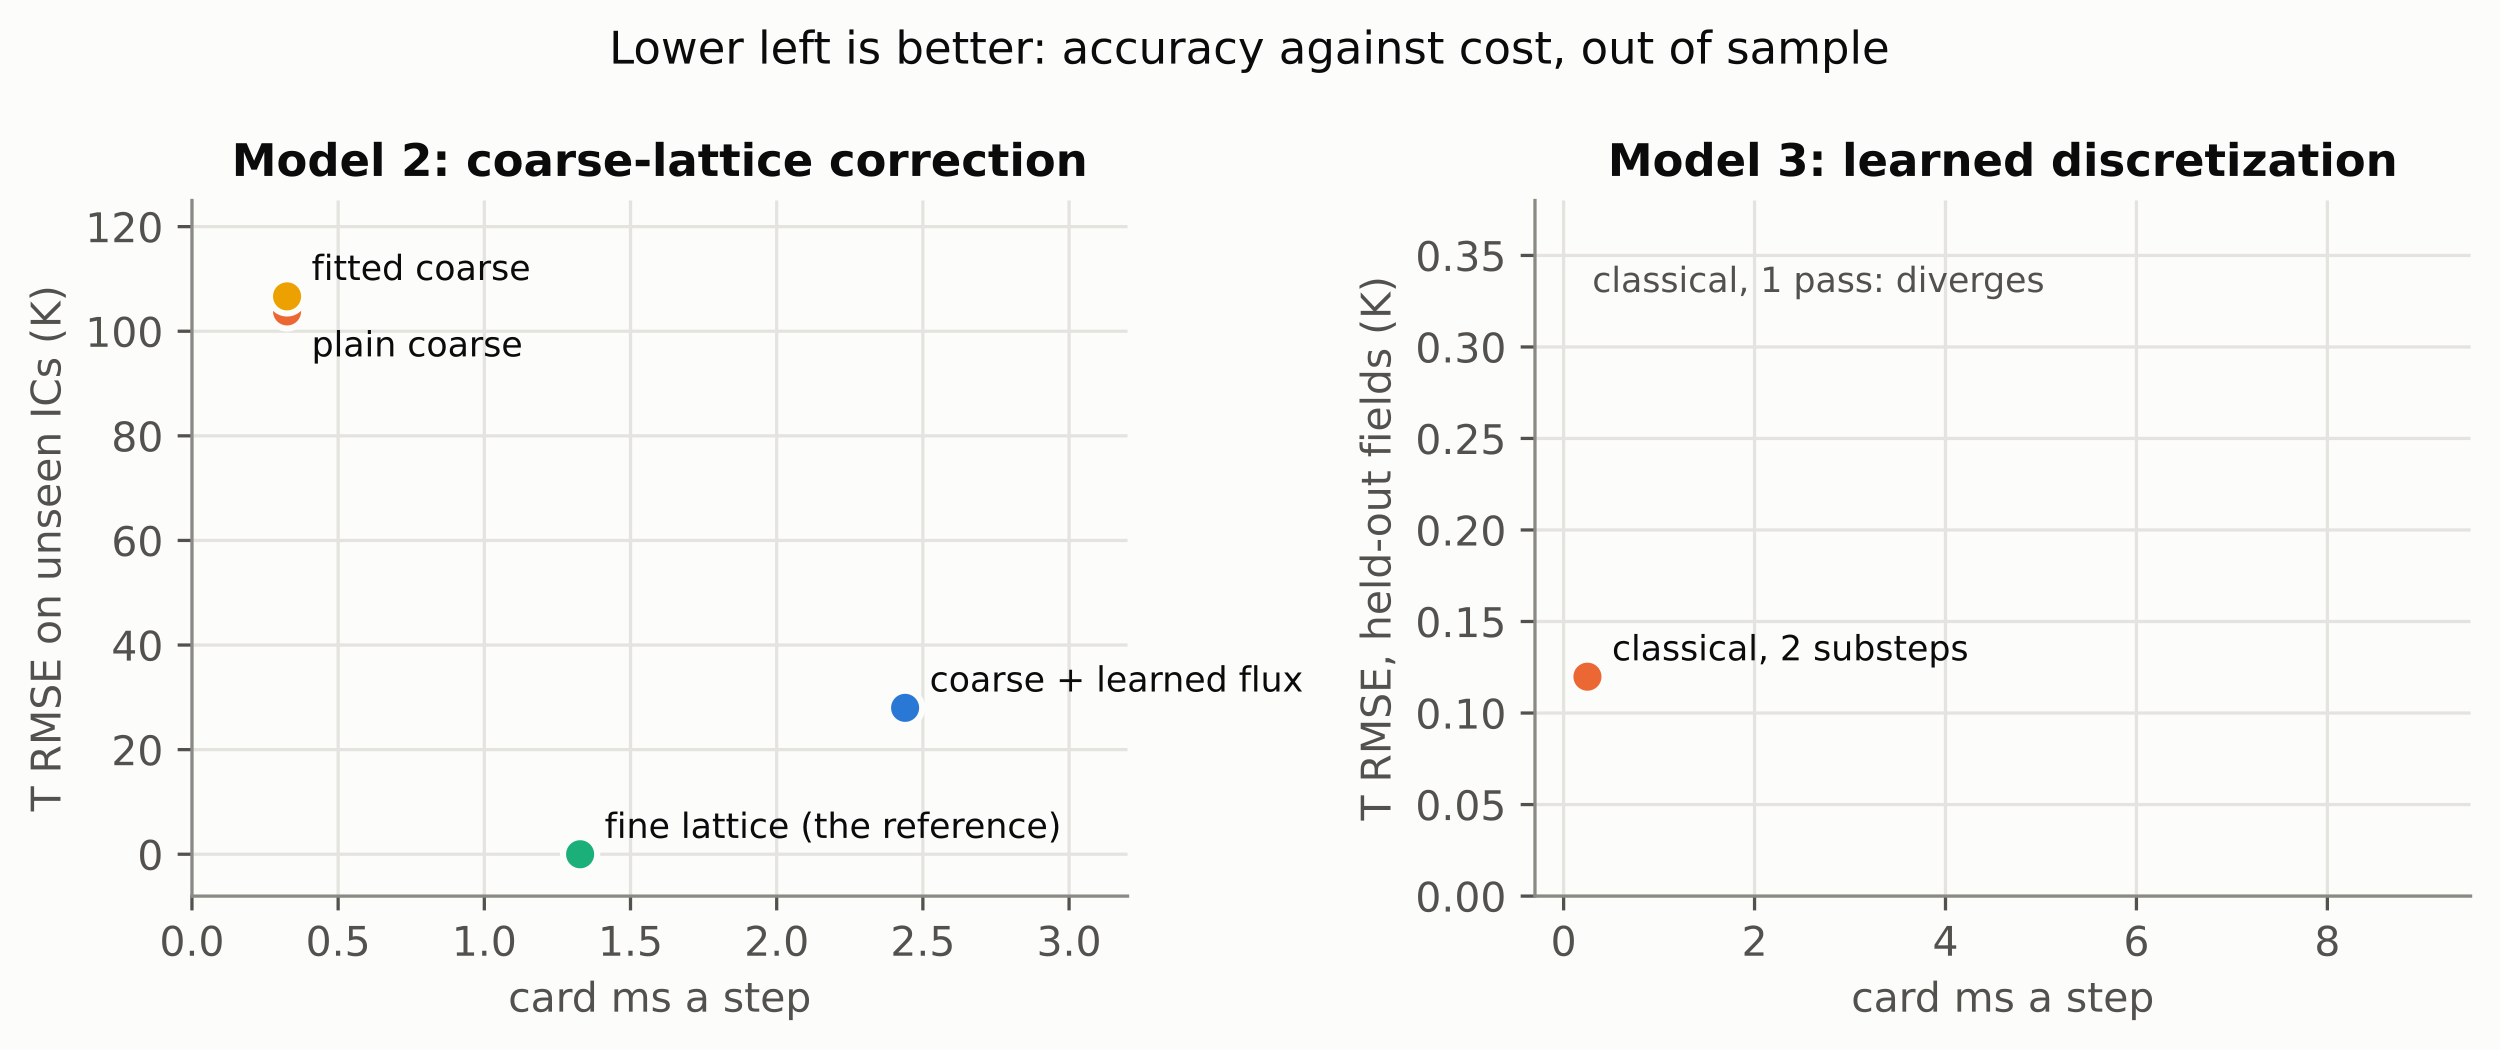
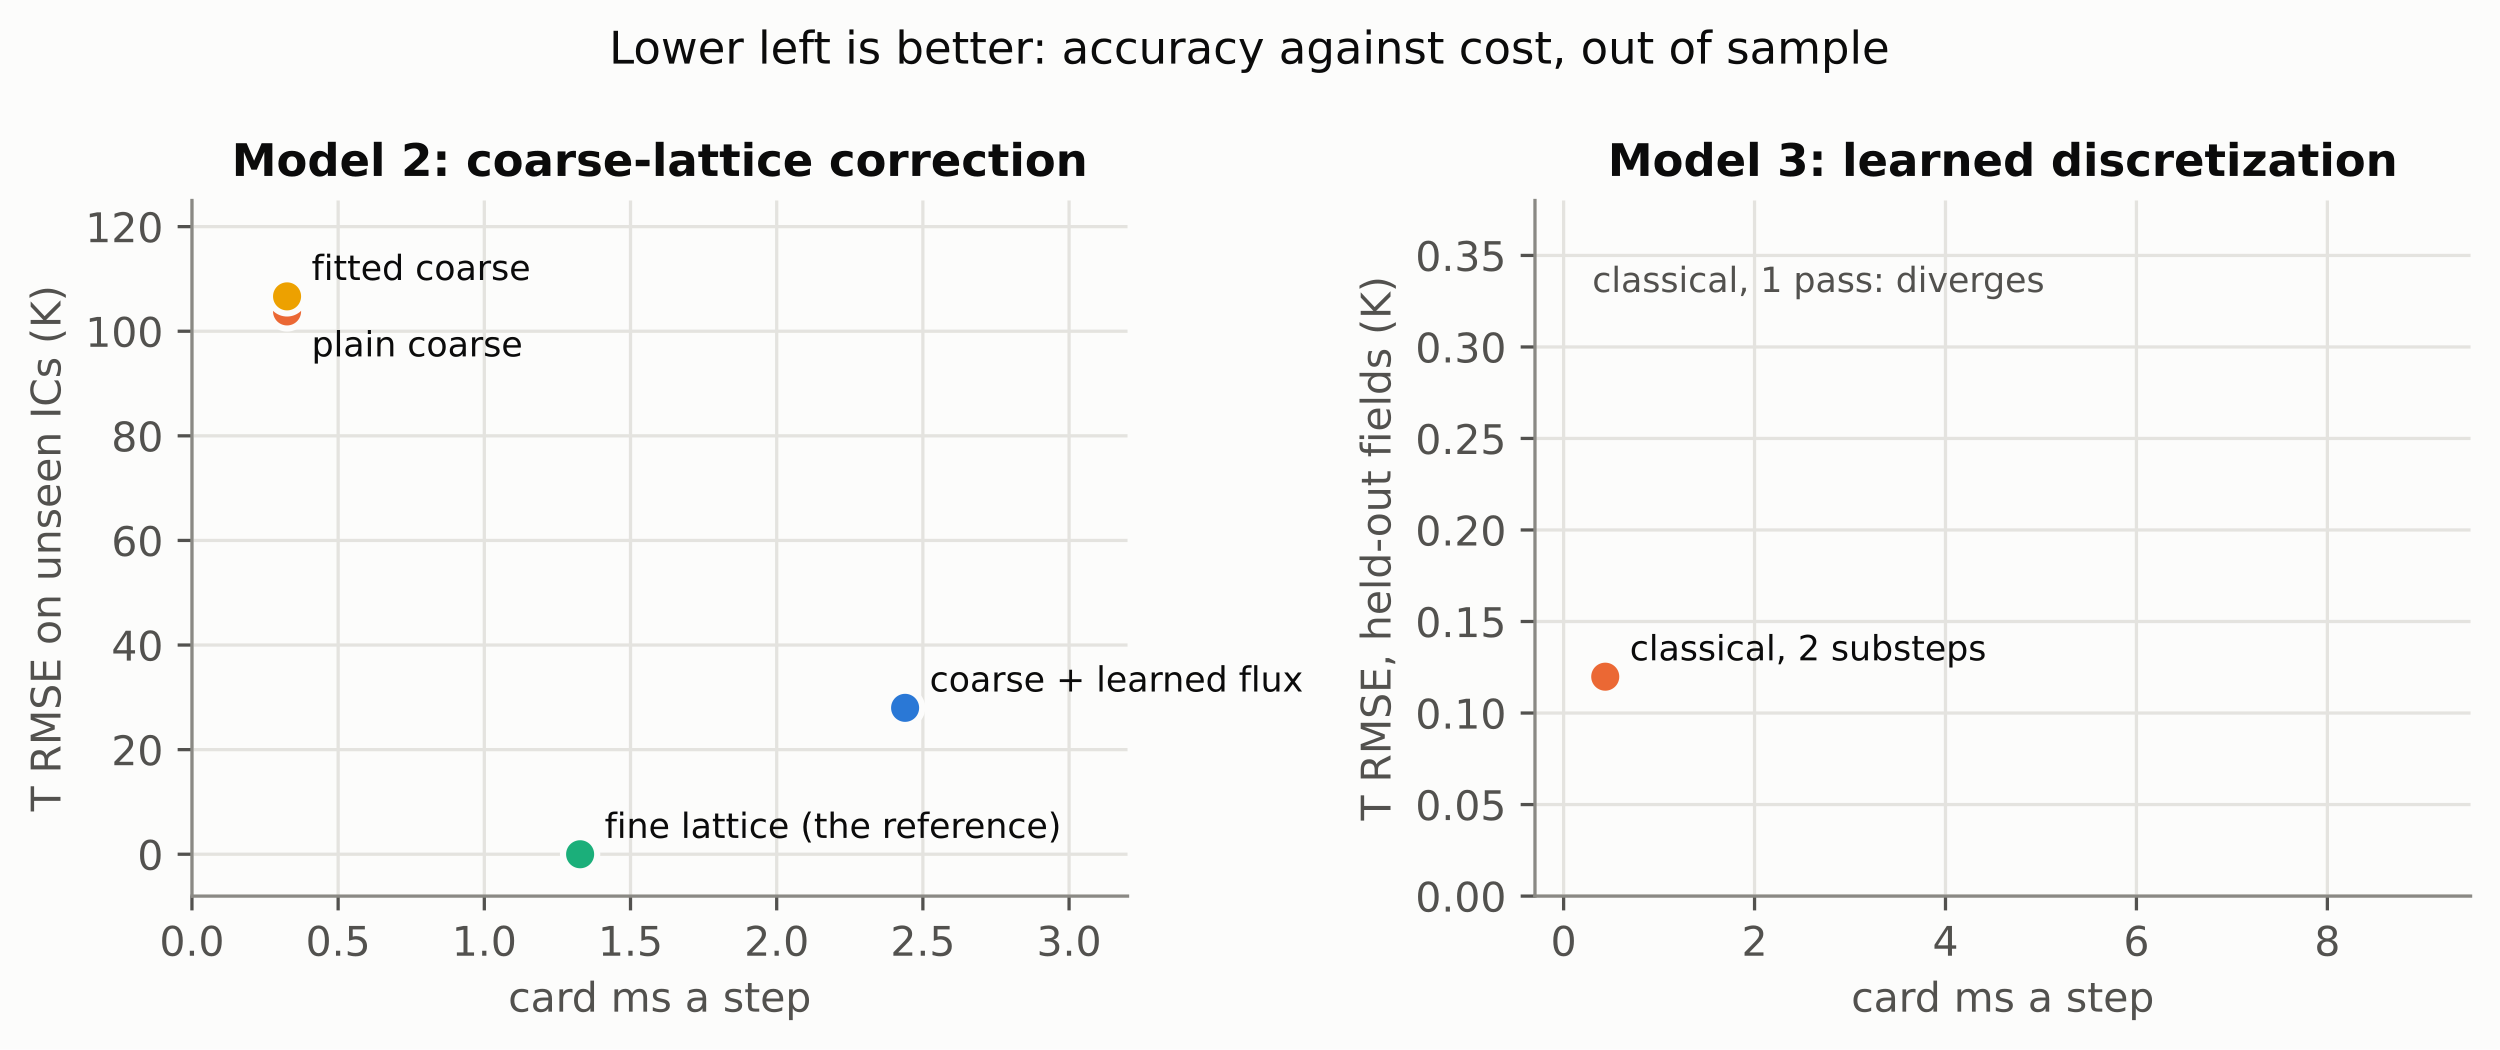
<svg xmlns="http://www.w3.org/2000/svg" xmlns:xlink="http://www.w3.org/1999/xlink" width="611.696pt" height="256.812pt" viewBox="0 0 611.696 256.812" version="1.1">
  <defs>
    <style type="text/css">*{stroke-linejoin: round; stroke-linecap: butt}</style>
  </defs>
  <g id="figure_1">
    <g id="patch_1">
      <path d="M 0 256.812  L 611.696 256.812  L 611.696 0  L 0 0  z " style="fill: #fcfcfb" />
    </g>
    <g id="axes_1">
      <g id="patch_2">
        <path d="M 46.966 219.256  L 275.885 219.256  L 275.885 49.056  L 46.966 49.056  z " style="fill: #fcfcfb" />
      </g>
      <g id="matplotlib.axis_1">
        <g id="xtick_1">
          <g id="line2d_1">
-             <path d="M 46.966 219.256  L 46.966 49.056  " clip-path="url(#p6fd84c9bc4)" style="fill: none; stroke: #e4e3df; stroke-width: 0.8; stroke-linecap: square" />
+             <path d="M 46.966 219.256  L 46.966 49.056  " clip-path="url(#p18478808f4)" style="fill: none; stroke: #e4e3df; stroke-width: 0.8; stroke-linecap: square" />
          </g>
          <g id="line2d_2">
            <defs>
-               <path id="m84dc2821a7" d="M 0 0  L 0 3.5  " style="stroke: #52514e; stroke-width: 0.8" />
+               <path id="mbd01d18b4f" d="M 0 0  L 0 3.5  " style="stroke: #52514e; stroke-width: 0.8" />
            </defs>
            <g>
-               <use xlink:href="#m84dc2821a7" x="46.966" y="219.256" style="fill: #52514e; stroke: #52514e; stroke-width: 0.8" />
+               <use xlink:href="#mbd01d18b4f" x="46.966" y="219.256" style="fill: #52514e; stroke: #52514e; stroke-width: 0.8" />
            </g>
          </g>
          <g id="text_1">
            <text style="font-size: 10px; font-family: 'DejaVu Sans'; text-anchor: middle; fill: #52514e" x="46.966" y="233.854" transform="rotate(-0 46.96563 233.8544)">0.0</text>
          </g>
        </g>
        <g id="xtick_2">
          <g id="line2d_3">
-             <path d="M 82.734 219.256  L 82.734 49.056  " clip-path="url(#p6fd84c9bc4)" style="fill: none; stroke: #e4e3df; stroke-width: 0.8; stroke-linecap: square" />
+             <path d="M 82.734 219.256  L 82.734 49.056  " clip-path="url(#p18478808f4)" style="fill: none; stroke: #e4e3df; stroke-width: 0.8; stroke-linecap: square" />
          </g>
          <g id="line2d_4">
            <g>
-               <use xlink:href="#m84dc2821a7" x="82.734" y="219.256" style="fill: #52514e; stroke: #52514e; stroke-width: 0.8" />
+               <use xlink:href="#mbd01d18b4f" x="82.734" y="219.256" style="fill: #52514e; stroke: #52514e; stroke-width: 0.8" />
            </g>
          </g>
          <g id="text_2">
            <text style="font-size: 10px; font-family: 'DejaVu Sans'; text-anchor: middle; fill: #52514e" x="82.734" y="233.854" transform="rotate(-0 82.73428 233.8544)">0.5</text>
          </g>
        </g>
        <g id="xtick_3">
          <g id="line2d_5">
-             <path d="M 118.503 219.256  L 118.503 49.056  " clip-path="url(#p6fd84c9bc4)" style="fill: none; stroke: #e4e3df; stroke-width: 0.8; stroke-linecap: square" />
+             <path d="M 118.503 219.256  L 118.503 49.056  " clip-path="url(#p18478808f4)" style="fill: none; stroke: #e4e3df; stroke-width: 0.8; stroke-linecap: square" />
          </g>
          <g id="line2d_6">
            <g>
-               <use xlink:href="#m84dc2821a7" x="118.503" y="219.256" style="fill: #52514e; stroke: #52514e; stroke-width: 0.8" />
+               <use xlink:href="#mbd01d18b4f" x="118.503" y="219.256" style="fill: #52514e; stroke: #52514e; stroke-width: 0.8" />
            </g>
          </g>
          <g id="text_3">
            <text style="font-size: 10px; font-family: 'DejaVu Sans'; text-anchor: middle; fill: #52514e" x="118.503" y="233.854" transform="rotate(-0 118.5029 233.8544)">1.0</text>
          </g>
        </g>
        <g id="xtick_4">
          <g id="line2d_7">
-             <path d="M 154.272 219.256  L 154.272 49.056  " clip-path="url(#p6fd84c9bc4)" style="fill: none; stroke: #e4e3df; stroke-width: 0.8; stroke-linecap: square" />
+             <path d="M 154.272 219.256  L 154.272 49.056  " clip-path="url(#p18478808f4)" style="fill: none; stroke: #e4e3df; stroke-width: 0.8; stroke-linecap: square" />
          </g>
          <g id="line2d_8">
            <g>
-               <use xlink:href="#m84dc2821a7" x="154.272" y="219.256" style="fill: #52514e; stroke: #52514e; stroke-width: 0.8" />
+               <use xlink:href="#mbd01d18b4f" x="154.272" y="219.256" style="fill: #52514e; stroke: #52514e; stroke-width: 0.8" />
            </g>
          </g>
          <g id="text_4">
            <text style="font-size: 10px; font-family: 'DejaVu Sans'; text-anchor: middle; fill: #52514e" x="154.272" y="233.854" transform="rotate(-0 154.2716 233.8544)">1.5</text>
          </g>
        </g>
        <g id="xtick_5">
          <g id="line2d_9">
-             <path d="M 190.04 219.256  L 190.04 49.056  " clip-path="url(#p6fd84c9bc4)" style="fill: none; stroke: #e4e3df; stroke-width: 0.8; stroke-linecap: square" />
+             <path d="M 190.04 219.256  L 190.04 49.056  " clip-path="url(#p18478808f4)" style="fill: none; stroke: #e4e3df; stroke-width: 0.8; stroke-linecap: square" />
          </g>
          <g id="line2d_10">
            <g>
-               <use xlink:href="#m84dc2821a7" x="190.04" y="219.256" style="fill: #52514e; stroke: #52514e; stroke-width: 0.8" />
+               <use xlink:href="#mbd01d18b4f" x="190.04" y="219.256" style="fill: #52514e; stroke: #52514e; stroke-width: 0.8" />
            </g>
          </g>
          <g id="text_5">
            <text style="font-size: 10px; font-family: 'DejaVu Sans'; text-anchor: middle; fill: #52514e" x="190.04" y="233.854" transform="rotate(-0 190.0402 233.8544)">2.0</text>
          </g>
        </g>
        <g id="xtick_6">
          <g id="line2d_11">
-             <path d="M 225.809 219.256  L 225.809 49.056  " clip-path="url(#p6fd84c9bc4)" style="fill: none; stroke: #e4e3df; stroke-width: 0.8; stroke-linecap: square" />
+             <path d="M 225.809 219.256  L 225.809 49.056  " clip-path="url(#p18478808f4)" style="fill: none; stroke: #e4e3df; stroke-width: 0.8; stroke-linecap: square" />
          </g>
          <g id="line2d_12">
            <g>
-               <use xlink:href="#m84dc2821a7" x="225.809" y="219.256" style="fill: #52514e; stroke: #52514e; stroke-width: 0.8" />
+               <use xlink:href="#mbd01d18b4f" x="225.809" y="219.256" style="fill: #52514e; stroke: #52514e; stroke-width: 0.8" />
            </g>
          </g>
          <g id="text_6">
            <text style="font-size: 10px; font-family: 'DejaVu Sans'; text-anchor: middle; fill: #52514e" x="225.809" y="233.854" transform="rotate(-0 225.8089 233.8544)">2.5</text>
          </g>
        </g>
        <g id="xtick_7">
          <g id="line2d_13">
-             <path d="M 261.578 219.256  L 261.578 49.056  " clip-path="url(#p6fd84c9bc4)" style="fill: none; stroke: #e4e3df; stroke-width: 0.8; stroke-linecap: square" />
+             <path d="M 261.578 219.256  L 261.578 49.056  " clip-path="url(#p18478808f4)" style="fill: none; stroke: #e4e3df; stroke-width: 0.8; stroke-linecap: square" />
          </g>
          <g id="line2d_14">
            <g>
-               <use xlink:href="#m84dc2821a7" x="261.578" y="219.256" style="fill: #52514e; stroke: #52514e; stroke-width: 0.8" />
+               <use xlink:href="#mbd01d18b4f" x="261.578" y="219.256" style="fill: #52514e; stroke: #52514e; stroke-width: 0.8" />
            </g>
          </g>
          <g id="text_7">
            <text style="font-size: 10px; font-family: 'DejaVu Sans'; text-anchor: middle; fill: #52514e" x="261.578" y="233.854" transform="rotate(-0 261.5775 233.8544)">3.0</text>
          </g>
        </g>
        <g id="text_8">
          <text style="font-size: 10px; font-family: 'DejaVu Sans'; text-anchor: middle; fill: #52514e" x="161.425" y="247.533" transform="rotate(-0 161.4253 247.5326)">card ms a step</text>
        </g>
      </g>
      <g id="matplotlib.axis_2">
        <g id="ytick_1">
          <g id="line2d_15">
-             <path d="M 46.966 209.018  L 275.885 209.018  " clip-path="url(#p6fd84c9bc4)" style="fill: none; stroke: #e4e3df; stroke-width: 0.8; stroke-linecap: square" />
+             <path d="M 46.966 209.018  L 275.885 209.018  " clip-path="url(#p18478808f4)" style="fill: none; stroke: #e4e3df; stroke-width: 0.8; stroke-linecap: square" />
          </g>
          <g id="line2d_16">
            <defs>
-               <path id="m969c89b569" d="M 0 0  L -3.5 0  " style="stroke: #52514e; stroke-width: 0.8" />
+               <path id="m88b6cd190a" d="M 0 0  L -3.5 0  " style="stroke: #52514e; stroke-width: 0.8" />
            </defs>
            <g>
-               <use xlink:href="#m969c89b569" x="46.966" y="209.018" style="fill: #52514e; stroke: #52514e; stroke-width: 0.8" />
+               <use xlink:href="#m88b6cd190a" x="46.966" y="209.018" style="fill: #52514e; stroke: #52514e; stroke-width: 0.8" />
            </g>
          </g>
          <g id="text_9">
            <text style="font-size: 10px; font-family: 'DejaVu Sans'; text-anchor: end; fill: #52514e" x="39.966" y="212.818" transform="rotate(-0 39.96563 212.8176)">0</text>
          </g>
        </g>
        <g id="ytick_2">
          <g id="line2d_17">
-             <path d="M 46.966 183.424  L 275.885 183.424  " clip-path="url(#p6fd84c9bc4)" style="fill: none; stroke: #e4e3df; stroke-width: 0.8; stroke-linecap: square" />
+             <path d="M 46.966 183.424  L 275.885 183.424  " clip-path="url(#p18478808f4)" style="fill: none; stroke: #e4e3df; stroke-width: 0.8; stroke-linecap: square" />
          </g>
          <g id="line2d_18">
            <g>
-               <use xlink:href="#m969c89b569" x="46.966" y="183.424" style="fill: #52514e; stroke: #52514e; stroke-width: 0.8" />
+               <use xlink:href="#m88b6cd190a" x="46.966" y="183.424" style="fill: #52514e; stroke: #52514e; stroke-width: 0.8" />
            </g>
          </g>
          <g id="text_10">
            <text style="font-size: 10px; font-family: 'DejaVu Sans'; text-anchor: end; fill: #52514e" x="39.966" y="187.224" transform="rotate(-0 39.96563 187.2236)">20</text>
          </g>
        </g>
        <g id="ytick_3">
          <g id="line2d_19">
-             <path d="M 46.966 157.83  L 275.885 157.83  " clip-path="url(#p6fd84c9bc4)" style="fill: none; stroke: #e4e3df; stroke-width: 0.8; stroke-linecap: square" />
+             <path d="M 46.966 157.83  L 275.885 157.83  " clip-path="url(#p18478808f4)" style="fill: none; stroke: #e4e3df; stroke-width: 0.8; stroke-linecap: square" />
          </g>
          <g id="line2d_20">
            <g>
-               <use xlink:href="#m969c89b569" x="46.966" y="157.83" style="fill: #52514e; stroke: #52514e; stroke-width: 0.8" />
+               <use xlink:href="#m88b6cd190a" x="46.966" y="157.83" style="fill: #52514e; stroke: #52514e; stroke-width: 0.8" />
            </g>
          </g>
          <g id="text_11">
            <text style="font-size: 10px; font-family: 'DejaVu Sans'; text-anchor: end; fill: #52514e" x="39.966" y="161.63" transform="rotate(-0 39.96563 161.6297)">40</text>
          </g>
        </g>
        <g id="ytick_4">
          <g id="line2d_21">
-             <path d="M 46.966 132.236  L 275.885 132.236  " clip-path="url(#p6fd84c9bc4)" style="fill: none; stroke: #e4e3df; stroke-width: 0.8; stroke-linecap: square" />
+             <path d="M 46.966 132.236  L 275.885 132.236  " clip-path="url(#p18478808f4)" style="fill: none; stroke: #e4e3df; stroke-width: 0.8; stroke-linecap: square" />
          </g>
          <g id="line2d_22">
            <g>
-               <use xlink:href="#m969c89b569" x="46.966" y="132.236" style="fill: #52514e; stroke: #52514e; stroke-width: 0.8" />
+               <use xlink:href="#m88b6cd190a" x="46.966" y="132.236" style="fill: #52514e; stroke: #52514e; stroke-width: 0.8" />
            </g>
          </g>
          <g id="text_12">
            <text style="font-size: 10px; font-family: 'DejaVu Sans'; text-anchor: end; fill: #52514e" x="39.966" y="136.036" transform="rotate(-0 39.96563 136.0357)">60</text>
          </g>
        </g>
        <g id="ytick_5">
          <g id="line2d_23">
-             <path d="M 46.966 106.642  L 275.885 106.642  " clip-path="url(#p6fd84c9bc4)" style="fill: none; stroke: #e4e3df; stroke-width: 0.8; stroke-linecap: square" />
+             <path d="M 46.966 106.642  L 275.885 106.642  " clip-path="url(#p18478808f4)" style="fill: none; stroke: #e4e3df; stroke-width: 0.8; stroke-linecap: square" />
          </g>
          <g id="line2d_24">
            <g>
-               <use xlink:href="#m969c89b569" x="46.966" y="106.642" style="fill: #52514e; stroke: #52514e; stroke-width: 0.8" />
+               <use xlink:href="#m88b6cd190a" x="46.966" y="106.642" style="fill: #52514e; stroke: #52514e; stroke-width: 0.8" />
            </g>
          </g>
          <g id="text_13">
            <text style="font-size: 10px; font-family: 'DejaVu Sans'; text-anchor: end; fill: #52514e" x="39.966" y="110.442" transform="rotate(-0 39.96563 110.4417)">80</text>
          </g>
        </g>
        <g id="ytick_6">
          <g id="line2d_25">
-             <path d="M 46.966 81.048  L 275.885 81.048  " clip-path="url(#p6fd84c9bc4)" style="fill: none; stroke: #e4e3df; stroke-width: 0.8; stroke-linecap: square" />
+             <path d="M 46.966 81.048  L 275.885 81.048  " clip-path="url(#p18478808f4)" style="fill: none; stroke: #e4e3df; stroke-width: 0.8; stroke-linecap: square" />
          </g>
          <g id="line2d_26">
            <g>
-               <use xlink:href="#m969c89b569" x="46.966" y="81.048" style="fill: #52514e; stroke: #52514e; stroke-width: 0.8" />
+               <use xlink:href="#m88b6cd190a" x="46.966" y="81.048" style="fill: #52514e; stroke: #52514e; stroke-width: 0.8" />
            </g>
          </g>
          <g id="text_14">
            <text style="font-size: 10px; font-family: 'DejaVu Sans'; text-anchor: end; fill: #52514e" x="39.966" y="84.848" transform="rotate(-0 39.96563 84.8477)">100</text>
          </g>
        </g>
        <g id="ytick_7">
          <g id="line2d_27">
-             <path d="M 46.966 55.454  L 275.885 55.454  " clip-path="url(#p6fd84c9bc4)" style="fill: none; stroke: #e4e3df; stroke-width: 0.8; stroke-linecap: square" />
+             <path d="M 46.966 55.454  L 275.885 55.454  " clip-path="url(#p18478808f4)" style="fill: none; stroke: #e4e3df; stroke-width: 0.8; stroke-linecap: square" />
          </g>
          <g id="line2d_28">
            <g>
-               <use xlink:href="#m969c89b569" x="46.966" y="55.454" style="fill: #52514e; stroke: #52514e; stroke-width: 0.8" />
+               <use xlink:href="#m88b6cd190a" x="46.966" y="55.454" style="fill: #52514e; stroke: #52514e; stroke-width: 0.8" />
            </g>
          </g>
          <g id="text_15">
            <text style="font-size: 10px; font-family: 'DejaVu Sans'; text-anchor: end; fill: #52514e" x="39.966" y="59.254" transform="rotate(-0 39.96563 59.25371)">120</text>
          </g>
        </g>
        <g id="text_16">
          <text style="font-size: 10px; font-family: 'DejaVu Sans'; text-anchor: middle; fill: #52514e" x="14.798" y="134.156" transform="rotate(-90 14.79844 134.156)">T RMSE on unseen ICs (K)</text>
        </g>
      </g>
      <g id="patch_3">
        <path d="M 46.966 219.256  L 46.966 49.056  " style="fill: none; stroke: #8a8984; stroke-width: 0.8; stroke-linejoin: miter; stroke-linecap: square" />
      </g>
      <g id="patch_4">
        <path d="M 46.966 219.256  L 275.885 219.256  " style="fill: none; stroke: #8a8984; stroke-width: 0.8; stroke-linejoin: miter; stroke-linecap: square" />
      </g>
      <g id="PathCollection_1">
        <defs>
-           <path id="m83bc3196d6" d="M 0 4.183  C 1.109 4.183 2.174 3.743 2.958 2.958  C 3.743 2.174 4.183 1.109 4.183 0  C 4.183 -1.109 3.743 -2.174 2.958 -2.958  C 2.174 -3.743 1.109 -4.183 0 -4.183  C -1.109 -4.183 -2.174 -3.743 -2.958 -2.958  C -3.743 -2.174 -4.183 -1.109 -4.183 0  C -4.183 1.109 -3.743 2.174 -2.958 2.958  C -2.174 3.743 -1.109 4.183 0 4.183  z " style="stroke: #fcfcfb; stroke-width: 1.5" />
+           <path id="m179c0bf2f5" d="M 0 4.183  C 1.109 4.183 2.174 3.743 2.958 2.958  C 3.743 2.174 4.183 1.109 4.183 0  C 4.183 -1.109 3.743 -2.174 2.958 -2.958  C 2.174 -3.743 1.109 -4.183 0 -4.183  C -1.109 -4.183 -2.174 -3.743 -2.958 -2.958  C -3.743 -2.174 -4.183 -1.109 -4.183 0  C -4.183 1.109 -3.743 2.174 -2.958 2.958  C -2.174 3.743 -1.109 4.183 0 4.183  z " style="stroke: #fcfcfb; stroke-width: 1.5" />
        </defs>
-         <g clip-path="url(#p6fd84c9bc4)">
-           <use xlink:href="#m83bc3196d6" x="70.238" y="76.199" style="fill: #eb6834; stroke: #fcfcfb; stroke-width: 1.5" />
+         <g clip-path="url(#p18478808f4)">
+           <use xlink:href="#m179c0bf2f5" x="70.238" y="76.199" style="fill: #eb6834; stroke: #fcfcfb; stroke-width: 1.5" />
        </g>
      </g>
      <g id="text_17">
        <text style="font-size: 8.5px; font-family: 'DejaVu Sans'; text-anchor: start; fill: #0b0b0b" x="76.238" y="87.199" transform="rotate(-0 76.23763 87.19857)">plain coarse</text>
      </g>
      <g id="PathCollection_2">
        <defs>
-           <path id="m2079522b46" d="M 0 4.183  C 1.109 4.183 2.174 3.743 2.958 2.958  C 3.743 2.174 4.183 1.109 4.183 0  C 4.183 -1.109 3.743 -2.174 2.958 -2.958  C 2.174 -3.743 1.109 -4.183 0 -4.183  C -1.109 -4.183 -2.174 -3.743 -2.958 -2.958  C -3.743 -2.174 -4.183 -1.109 -4.183 0  C -4.183 1.109 -3.743 2.174 -2.958 2.958  C -2.174 3.743 -1.109 4.183 0 4.183  z " style="stroke: #fcfcfb; stroke-width: 1.5" />
+           <path id="m5b608224bf" d="M 0 4.183  C 1.109 4.183 2.174 3.743 2.958 2.958  C 3.743 2.174 4.183 1.109 4.183 0  C 4.183 -1.109 3.743 -2.174 2.958 -2.958  C 2.174 -3.743 1.109 -4.183 0 -4.183  C -1.109 -4.183 -2.174 -3.743 -2.958 -2.958  C -3.743 -2.174 -4.183 -1.109 -4.183 0  C -4.183 1.109 -3.743 2.174 -2.958 2.958  C -2.174 3.743 -1.109 4.183 0 4.183  z " style="stroke: #fcfcfb; stroke-width: 1.5" />
        </defs>
-         <g clip-path="url(#p6fd84c9bc4)">
-           <use xlink:href="#m2079522b46" x="70.238" y="72.516" style="fill: #eda100; stroke: #fcfcfb; stroke-width: 1.5" />
+         <g clip-path="url(#p18478808f4)">
+           <use xlink:href="#m5b608224bf" x="70.238" y="72.516" style="fill: #eda100; stroke: #fcfcfb; stroke-width: 1.5" />
        </g>
      </g>
      <g id="text_18">
        <text style="font-size: 8.5px; font-family: 'DejaVu Sans'; text-anchor: start; fill: #0b0b0b" x="76.238" y="68.516" transform="rotate(-0 76.23763 68.51599)">fitted coarse</text>
      </g>
      <g id="PathCollection_3">
        <defs>
-           <path id="md8d4c9cb46" d="M 0 4.183  C 1.109 4.183 2.174 3.743 2.958 2.958  C 3.743 2.174 4.183 1.109 4.183 0  C 4.183 -1.109 3.743 -2.174 2.958 -2.958  C 2.174 -3.743 1.109 -4.183 0 -4.183  C -1.109 -4.183 -2.174 -3.743 -2.958 -2.958  C -3.743 -2.174 -4.183 -1.109 -4.183 0  C -4.183 1.109 -3.743 2.174 -2.958 2.958  C -2.174 3.743 -1.109 4.183 0 4.183  z " style="stroke: #fcfcfb; stroke-width: 1.5" />
+           <path id="m17ac4e1d50" d="M 0 4.183  C 1.109 4.183 2.174 3.743 2.958 2.958  C 3.743 2.174 4.183 1.109 4.183 0  C 4.183 -1.109 3.743 -2.174 2.958 -2.958  C 2.174 -3.743 1.109 -4.183 0 -4.183  C -1.109 -4.183 -2.174 -3.743 -2.958 -2.958  C -3.743 -2.174 -4.183 -1.109 -4.183 0  C -4.183 1.109 -3.743 2.174 -2.958 2.958  C -2.174 3.743 -1.109 4.183 0 4.183  z " style="stroke: #fcfcfb; stroke-width: 1.5" />
        </defs>
-         <g clip-path="url(#p6fd84c9bc4)">
-           <use xlink:href="#md8d4c9cb46" x="221.46" y="173.194" style="fill: #2a78d6; stroke: #fcfcfb; stroke-width: 1.5" />
+         <g clip-path="url(#p18478808f4)">
+           <use xlink:href="#m17ac4e1d50" x="221.46" y="173.194" style="fill: #2a78d6; stroke: #fcfcfb; stroke-width: 1.5" />
        </g>
      </g>
      <g id="text_19">
        <text style="font-size: 8.5px; font-family: 'DejaVu Sans'; text-anchor: start; fill: #0b0b0b" x="227.46" y="169.194" transform="rotate(-0 227.4605 169.1936)">coarse + learned flux</text>
      </g>
      <g id="PathCollection_4">
        <defs>
-           <path id="mc12ab1a093" d="M 0 4.183  C 1.109 4.183 2.174 3.743 2.958 2.958  C 3.743 2.174 4.183 1.109 4.183 0  C 4.183 -1.109 3.743 -2.174 2.958 -2.958  C 2.174 -3.743 1.109 -4.183 0 -4.183  C -1.109 -4.183 -2.174 -3.743 -2.958 -2.958  C -3.743 -2.174 -4.183 -1.109 -4.183 0  C -4.183 1.109 -3.743 2.174 -2.958 2.958  C -2.174 3.743 -1.109 4.183 0 4.183  z " style="stroke: #fcfcfb; stroke-width: 1.5" />
+           <path id="m12beb2b311" d="M 0 4.183  C 1.109 4.183 2.174 3.743 2.958 2.958  C 3.743 2.174 4.183 1.109 4.183 0  C 4.183 -1.109 3.743 -2.174 2.958 -2.958  C 2.174 -3.743 1.109 -4.183 0 -4.183  C -1.109 -4.183 -2.174 -3.743 -2.958 -2.958  C -3.743 -2.174 -4.183 -1.109 -4.183 0  C -4.183 1.109 -3.743 2.174 -2.958 2.958  C -2.174 3.743 -1.109 4.183 0 4.183  z " style="stroke: #fcfcfb; stroke-width: 1.5" />
        </defs>
-         <g clip-path="url(#p6fd84c9bc4)">
-           <use xlink:href="#mc12ab1a093" x="141.944" y="209.018" style="fill: #1baf7a; stroke: #fcfcfb; stroke-width: 1.5" />
+         <g clip-path="url(#p18478808f4)">
+           <use xlink:href="#m12beb2b311" x="141.944" y="209.018" style="fill: #1baf7a; stroke: #fcfcfb; stroke-width: 1.5" />
        </g>
      </g>
      <g id="text_20">
        <text style="font-size: 8.5px; font-family: 'DejaVu Sans'; text-anchor: start; fill: #0b0b0b" x="147.944" y="205.018" transform="rotate(-0 147.9439 205.0184)">fine lattice (the reference)</text>
      </g>
      <g id="text_21">
        <text style="font-weight: 700; font-size: 11px; font-family: 'DejaVu Sans'; text-anchor: middle; fill: #0b0b0b" x="161.425" y="43.056" transform="rotate(-0 161.4253 43.056)">Model 2: coarse-lattice correction</text>
      </g>
    </g>
    <g id="axes_2">
      <g id="patch_5">
        <path d="M 375.576 219.256  L 604.496 219.256  L 604.496 49.056  L 375.576 49.056  z " style="fill: #fcfcfb" />
      </g>
      <g id="matplotlib.axis_3">
        <g id="xtick_8">
          <g id="line2d_29">
-             <path d="M 382.584 219.256  L 382.584 49.056  " clip-path="url(#p6043119a2b)" style="fill: none; stroke: #e4e3df; stroke-width: 0.8; stroke-linecap: square" />
+             <path d="M 382.584 219.256  L 382.584 49.056  " clip-path="url(#p7fe298d6ae)" style="fill: none; stroke: #e4e3df; stroke-width: 0.8; stroke-linecap: square" />
          </g>
          <g id="line2d_30">
            <g>
-               <use xlink:href="#m84dc2821a7" x="382.584" y="219.256" style="fill: #52514e; stroke: #52514e; stroke-width: 0.8" />
+               <use xlink:href="#mbd01d18b4f" x="382.584" y="219.256" style="fill: #52514e; stroke: #52514e; stroke-width: 0.8" />
            </g>
          </g>
          <g id="text_22">
            <text style="font-size: 10px; font-family: 'DejaVu Sans'; text-anchor: middle; fill: #52514e" x="382.584" y="233.854" transform="rotate(-0 382.584 233.8544)">0</text>
          </g>
        </g>
        <g id="xtick_9">
          <g id="line2d_31">
-             <path d="M 429.302 219.256  L 429.302 49.056  " clip-path="url(#p6043119a2b)" style="fill: none; stroke: #e4e3df; stroke-width: 0.8; stroke-linecap: square" />
+             <path d="M 429.302 219.256  L 429.302 49.056  " clip-path="url(#p7fe298d6ae)" style="fill: none; stroke: #e4e3df; stroke-width: 0.8; stroke-linecap: square" />
          </g>
          <g id="line2d_32">
            <g>
-               <use xlink:href="#m84dc2821a7" x="429.302" y="219.256" style="fill: #52514e; stroke: #52514e; stroke-width: 0.8" />
+               <use xlink:href="#mbd01d18b4f" x="429.302" y="219.256" style="fill: #52514e; stroke: #52514e; stroke-width: 0.8" />
            </g>
          </g>
          <g id="text_23">
            <text style="font-size: 10px; font-family: 'DejaVu Sans'; text-anchor: middle; fill: #52514e" x="429.302" y="233.854" transform="rotate(-0 429.3022 233.8544)">2</text>
          </g>
        </g>
        <g id="xtick_10">
          <g id="line2d_33">
-             <path d="M 476.02 219.256  L 476.02 49.056  " clip-path="url(#p6043119a2b)" style="fill: none; stroke: #e4e3df; stroke-width: 0.8; stroke-linecap: square" />
+             <path d="M 476.02 219.256  L 476.02 49.056  " clip-path="url(#p7fe298d6ae)" style="fill: none; stroke: #e4e3df; stroke-width: 0.8; stroke-linecap: square" />
          </g>
          <g id="line2d_34">
            <g>
-               <use xlink:href="#m84dc2821a7" x="476.02" y="219.256" style="fill: #52514e; stroke: #52514e; stroke-width: 0.8" />
+               <use xlink:href="#mbd01d18b4f" x="476.02" y="219.256" style="fill: #52514e; stroke: #52514e; stroke-width: 0.8" />
            </g>
          </g>
          <g id="text_24">
            <text style="font-size: 10px; font-family: 'DejaVu Sans'; text-anchor: middle; fill: #52514e" x="476.02" y="233.854" transform="rotate(-0 476.0205 233.8544)">4</text>
          </g>
        </g>
        <g id="xtick_11">
          <g id="line2d_35">
-             <path d="M 522.739 219.256  L 522.739 49.056  " clip-path="url(#p6043119a2b)" style="fill: none; stroke: #e4e3df; stroke-width: 0.8; stroke-linecap: square" />
+             <path d="M 522.739 219.256  L 522.739 49.056  " clip-path="url(#p7fe298d6ae)" style="fill: none; stroke: #e4e3df; stroke-width: 0.8; stroke-linecap: square" />
          </g>
          <g id="line2d_36">
            <g>
-               <use xlink:href="#m84dc2821a7" x="522.739" y="219.256" style="fill: #52514e; stroke: #52514e; stroke-width: 0.8" />
+               <use xlink:href="#mbd01d18b4f" x="522.739" y="219.256" style="fill: #52514e; stroke: #52514e; stroke-width: 0.8" />
            </g>
          </g>
          <g id="text_25">
            <text style="font-size: 10px; font-family: 'DejaVu Sans'; text-anchor: middle; fill: #52514e" x="522.739" y="233.854" transform="rotate(-0 522.7387 233.8544)">6</text>
          </g>
        </g>
        <g id="xtick_12">
          <g id="line2d_37">
-             <path d="M 569.457 219.256  L 569.457 49.056  " clip-path="url(#p6043119a2b)" style="fill: none; stroke: #e4e3df; stroke-width: 0.8; stroke-linecap: square" />
+             <path d="M 569.457 219.256  L 569.457 49.056  " clip-path="url(#p7fe298d6ae)" style="fill: none; stroke: #e4e3df; stroke-width: 0.8; stroke-linecap: square" />
          </g>
          <g id="line2d_38">
            <g>
-               <use xlink:href="#m84dc2821a7" x="569.457" y="219.256" style="fill: #52514e; stroke: #52514e; stroke-width: 0.8" />
+               <use xlink:href="#mbd01d18b4f" x="569.457" y="219.256" style="fill: #52514e; stroke: #52514e; stroke-width: 0.8" />
            </g>
          </g>
          <g id="text_26">
            <text style="font-size: 10px; font-family: 'DejaVu Sans'; text-anchor: middle; fill: #52514e" x="569.457" y="233.854" transform="rotate(-0 569.4569 233.8544)">8</text>
          </g>
        </g>
        <g id="text_27">
          <text style="font-size: 10px; font-family: 'DejaVu Sans'; text-anchor: middle; fill: #52514e" x="490.036" y="247.533" transform="rotate(-0 490.0359 247.5326)">card ms a step</text>
        </g>
      </g>
      <g id="matplotlib.axis_4">
        <g id="ytick_8">
          <g id="line2d_39">
-             <path d="M 375.576 219.256  L 604.496 219.256  " clip-path="url(#p6043119a2b)" style="fill: none; stroke: #e4e3df; stroke-width: 0.8; stroke-linecap: square" />
+             <path d="M 375.576 219.256  L 604.496 219.256  " clip-path="url(#p7fe298d6ae)" style="fill: none; stroke: #e4e3df; stroke-width: 0.8; stroke-linecap: square" />
          </g>
          <g id="line2d_40">
            <g>
-               <use xlink:href="#m969c89b569" x="375.576" y="219.256" style="fill: #52514e; stroke: #52514e; stroke-width: 0.8" />
+               <use xlink:href="#m88b6cd190a" x="375.576" y="219.256" style="fill: #52514e; stroke: #52514e; stroke-width: 0.8" />
            </g>
          </g>
          <g id="text_28">
            <text style="font-size: 10px; font-family: 'DejaVu Sans'; text-anchor: end; fill: #52514e" x="368.576" y="223.055" transform="rotate(-0 368.5762 223.0552)">0.00</text>
          </g>
        </g>
        <g id="ytick_9">
          <g id="line2d_41">
-             <path d="M 375.576 196.861  L 604.496 196.861  " clip-path="url(#p6043119a2b)" style="fill: none; stroke: #e4e3df; stroke-width: 0.8; stroke-linecap: square" />
+             <path d="M 375.576 196.861  L 604.496 196.861  " clip-path="url(#p7fe298d6ae)" style="fill: none; stroke: #e4e3df; stroke-width: 0.8; stroke-linecap: square" />
          </g>
          <g id="line2d_42">
            <g>
-               <use xlink:href="#m969c89b569" x="375.576" y="196.861" style="fill: #52514e; stroke: #52514e; stroke-width: 0.8" />
+               <use xlink:href="#m88b6cd190a" x="375.576" y="196.861" style="fill: #52514e; stroke: #52514e; stroke-width: 0.8" />
            </g>
          </g>
          <g id="text_29">
            <text style="font-size: 10px; font-family: 'DejaVu Sans'; text-anchor: end; fill: #52514e" x="368.576" y="200.66" transform="rotate(-0 368.5762 200.6605)">0.05</text>
          </g>
        </g>
        <g id="ytick_10">
          <g id="line2d_43">
-             <path d="M 375.576 174.467  L 604.496 174.467  " clip-path="url(#p6043119a2b)" style="fill: none; stroke: #e4e3df; stroke-width: 0.8; stroke-linecap: square" />
+             <path d="M 375.576 174.467  L 604.496 174.467  " clip-path="url(#p7fe298d6ae)" style="fill: none; stroke: #e4e3df; stroke-width: 0.8; stroke-linecap: square" />
          </g>
          <g id="line2d_44">
            <g>
-               <use xlink:href="#m969c89b569" x="375.576" y="174.467" style="fill: #52514e; stroke: #52514e; stroke-width: 0.8" />
+               <use xlink:href="#m88b6cd190a" x="375.576" y="174.467" style="fill: #52514e; stroke: #52514e; stroke-width: 0.8" />
            </g>
          </g>
          <g id="text_30">
            <text style="font-size: 10px; font-family: 'DejaVu Sans'; text-anchor: end; fill: #52514e" x="368.576" y="178.266" transform="rotate(-0 368.5762 178.2657)">0.10</text>
          </g>
        </g>
        <g id="ytick_11">
          <g id="line2d_45">
-             <path d="M 375.576 152.072  L 604.496 152.072  " clip-path="url(#p6043119a2b)" style="fill: none; stroke: #e4e3df; stroke-width: 0.8; stroke-linecap: square" />
+             <path d="M 375.576 152.072  L 604.496 152.072  " clip-path="url(#p7fe298d6ae)" style="fill: none; stroke: #e4e3df; stroke-width: 0.8; stroke-linecap: square" />
          </g>
          <g id="line2d_46">
            <g>
-               <use xlink:href="#m969c89b569" x="375.576" y="152.072" style="fill: #52514e; stroke: #52514e; stroke-width: 0.8" />
+               <use xlink:href="#m88b6cd190a" x="375.576" y="152.072" style="fill: #52514e; stroke: #52514e; stroke-width: 0.8" />
            </g>
          </g>
          <g id="text_31">
            <text style="font-size: 10px; font-family: 'DejaVu Sans'; text-anchor: end; fill: #52514e" x="368.576" y="155.871" transform="rotate(-0 368.5762 155.871)">0.15</text>
          </g>
        </g>
        <g id="ytick_12">
          <g id="line2d_47">
-             <path d="M 375.576 129.677  L 604.496 129.677  " clip-path="url(#p6043119a2b)" style="fill: none; stroke: #e4e3df; stroke-width: 0.8; stroke-linecap: square" />
+             <path d="M 375.576 129.677  L 604.496 129.677  " clip-path="url(#p7fe298d6ae)" style="fill: none; stroke: #e4e3df; stroke-width: 0.8; stroke-linecap: square" />
          </g>
          <g id="line2d_48">
            <g>
-               <use xlink:href="#m969c89b569" x="375.576" y="129.677" style="fill: #52514e; stroke: #52514e; stroke-width: 0.8" />
+               <use xlink:href="#m88b6cd190a" x="375.576" y="129.677" style="fill: #52514e; stroke: #52514e; stroke-width: 0.8" />
            </g>
          </g>
          <g id="text_32">
            <text style="font-size: 10px; font-family: 'DejaVu Sans'; text-anchor: end; fill: #52514e" x="368.576" y="133.476" transform="rotate(-0 368.5762 133.4763)">0.20</text>
          </g>
        </g>
        <g id="ytick_13">
          <g id="line2d_49">
-             <path d="M 375.576 107.282  L 604.496 107.282  " clip-path="url(#p6043119a2b)" style="fill: none; stroke: #e4e3df; stroke-width: 0.8; stroke-linecap: square" />
+             <path d="M 375.576 107.282  L 604.496 107.282  " clip-path="url(#p7fe298d6ae)" style="fill: none; stroke: #e4e3df; stroke-width: 0.8; stroke-linecap: square" />
          </g>
          <g id="line2d_50">
            <g>
-               <use xlink:href="#m969c89b569" x="375.576" y="107.282" style="fill: #52514e; stroke: #52514e; stroke-width: 0.8" />
+               <use xlink:href="#m88b6cd190a" x="375.576" y="107.282" style="fill: #52514e; stroke: #52514e; stroke-width: 0.8" />
            </g>
          </g>
          <g id="text_33">
            <text style="font-size: 10px; font-family: 'DejaVu Sans'; text-anchor: end; fill: #52514e" x="368.576" y="111.082" transform="rotate(-0 368.5762 111.0815)">0.25</text>
          </g>
        </g>
        <g id="ytick_14">
          <g id="line2d_51">
-             <path d="M 375.576 84.888  L 604.496 84.888  " clip-path="url(#p6043119a2b)" style="fill: none; stroke: #e4e3df; stroke-width: 0.8; stroke-linecap: square" />
+             <path d="M 375.576 84.888  L 604.496 84.888  " clip-path="url(#p7fe298d6ae)" style="fill: none; stroke: #e4e3df; stroke-width: 0.8; stroke-linecap: square" />
          </g>
          <g id="line2d_52">
            <g>
-               <use xlink:href="#m969c89b569" x="375.576" y="84.888" style="fill: #52514e; stroke: #52514e; stroke-width: 0.8" />
+               <use xlink:href="#m88b6cd190a" x="375.576" y="84.888" style="fill: #52514e; stroke: #52514e; stroke-width: 0.8" />
            </g>
          </g>
          <g id="text_34">
            <text style="font-size: 10px; font-family: 'DejaVu Sans'; text-anchor: end; fill: #52514e" x="368.576" y="88.687" transform="rotate(-0 368.5762 88.6868)">0.30</text>
          </g>
        </g>
        <g id="ytick_15">
          <g id="line2d_53">
-             <path d="M 375.576 62.493  L 604.496 62.493  " clip-path="url(#p6043119a2b)" style="fill: none; stroke: #e4e3df; stroke-width: 0.8; stroke-linecap: square" />
+             <path d="M 375.576 62.493  L 604.496 62.493  " clip-path="url(#p7fe298d6ae)" style="fill: none; stroke: #e4e3df; stroke-width: 0.8; stroke-linecap: square" />
          </g>
          <g id="line2d_54">
            <g>
-               <use xlink:href="#m969c89b569" x="375.576" y="62.493" style="fill: #52514e; stroke: #52514e; stroke-width: 0.8" />
+               <use xlink:href="#m88b6cd190a" x="375.576" y="62.493" style="fill: #52514e; stroke: #52514e; stroke-width: 0.8" />
            </g>
          </g>
          <g id="text_35">
            <text style="font-size: 10px; font-family: 'DejaVu Sans'; text-anchor: end; fill: #52514e" x="368.576" y="66.292" transform="rotate(-0 368.5762 66.29206)">0.35</text>
          </g>
        </g>
        <g id="text_36">
          <text style="font-size: 10px; font-family: 'DejaVu Sans'; text-anchor: middle; fill: #52514e" x="340.231" y="134.156" transform="rotate(-90 340.2309 134.156)">T RMSE, held-out fields (K)</text>
        </g>
      </g>
      <g id="patch_6">
        <path d="M 375.576 219.256  L 375.576 49.056  " style="fill: none; stroke: #8a8984; stroke-width: 0.8; stroke-linejoin: miter; stroke-linecap: square" />
      </g>
      <g id="patch_7">
        <path d="M 375.576 219.256  L 604.496 219.256  " style="fill: none; stroke: #8a8984; stroke-width: 0.8; stroke-linejoin: miter; stroke-linecap: square" />
      </g>
      <g id="PathCollection_5">
-         <g clip-path="url(#p6043119a2b)">
-           <use xlink:href="#m83bc3196d6" x="388.413" y="165.57" style="fill: #eb6834; stroke: #fcfcfb; stroke-width: 1.5" />
+         <g clip-path="url(#p7fe298d6ae)">
+           <use xlink:href="#m179c0bf2f5" x="392.768" y="165.57" style="fill: #eb6834; stroke: #fcfcfb; stroke-width: 1.5" />
        </g>
      </g>
      <g id="text_37">
-         <text style="font-size: 8.5px; font-family: 'DejaVu Sans'; text-anchor: start; fill: #0b0b0b" x="394.413" y="161.57" transform="rotate(-0 394.4129 161.5702)">classical, 2 substeps</text>
+         <text style="font-size: 8.5px; font-family: 'DejaVu Sans'; text-anchor: start; fill: #0b0b0b" x="398.768" y="161.57" transform="rotate(-0 398.7676 161.5702)">classical, 2 substeps</text>
      </g>
      <g id="PathCollection_6">
-         <g clip-path="url(#p6043119a2b)">
-           <use xlink:href="#md8d4c9cb46" x="652.771" y="103.338" style="fill: #2a78d6; stroke: #fcfcfb; stroke-width: 1.5" />
+         <g clip-path="url(#p7fe298d6ae)">
+           <use xlink:href="#m17ac4e1d50" x="663.914" y="103.338" style="fill: #2a78d6; stroke: #fcfcfb; stroke-width: 1.5" />
        </g>
      </g>
      <g id="text_38">
        <text style="font-size: 8.5px; font-family: 'DejaVu Sans'; text-anchor: start; fill: #52514e" x="389.592" y="71.451" transform="rotate(-0 389.5917 71.45074)">classical, 1 pass: diverges</text>
      </g>
      <g id="text_39">
        <text style="font-weight: 700; font-size: 11px; font-family: 'DejaVu Sans'; text-anchor: middle; fill: #0b0b0b" x="490.036" y="43.056" transform="rotate(-0 490.0359 43.056)">Model 3: learned discretization</text>
      </g>
    </g>
    <g id="text_40">
      <text style="font-size: 11px; font-family: 'DejaVu Sans'; text-anchor: middle; fill: #0b0b0b" x="305.696" y="15.558" transform="rotate(-0 305.6956 15.55828)">Lower left is better: accuracy against cost, out of sample</text>
    </g>
  </g>
  <defs>
-     <clipPath id="p6fd84c9bc4">
+     <clipPath id="p18478808f4">
      <rect x="46.966" y="49.056" width="228.919" height="170.2" />
    </clipPath>
-     <clipPath id="p6043119a2b">
+     <clipPath id="p7fe298d6ae">
      <rect x="375.576" y="49.056" width="228.919" height="170.2" />
    </clipPath>
  </defs>
</svg>
